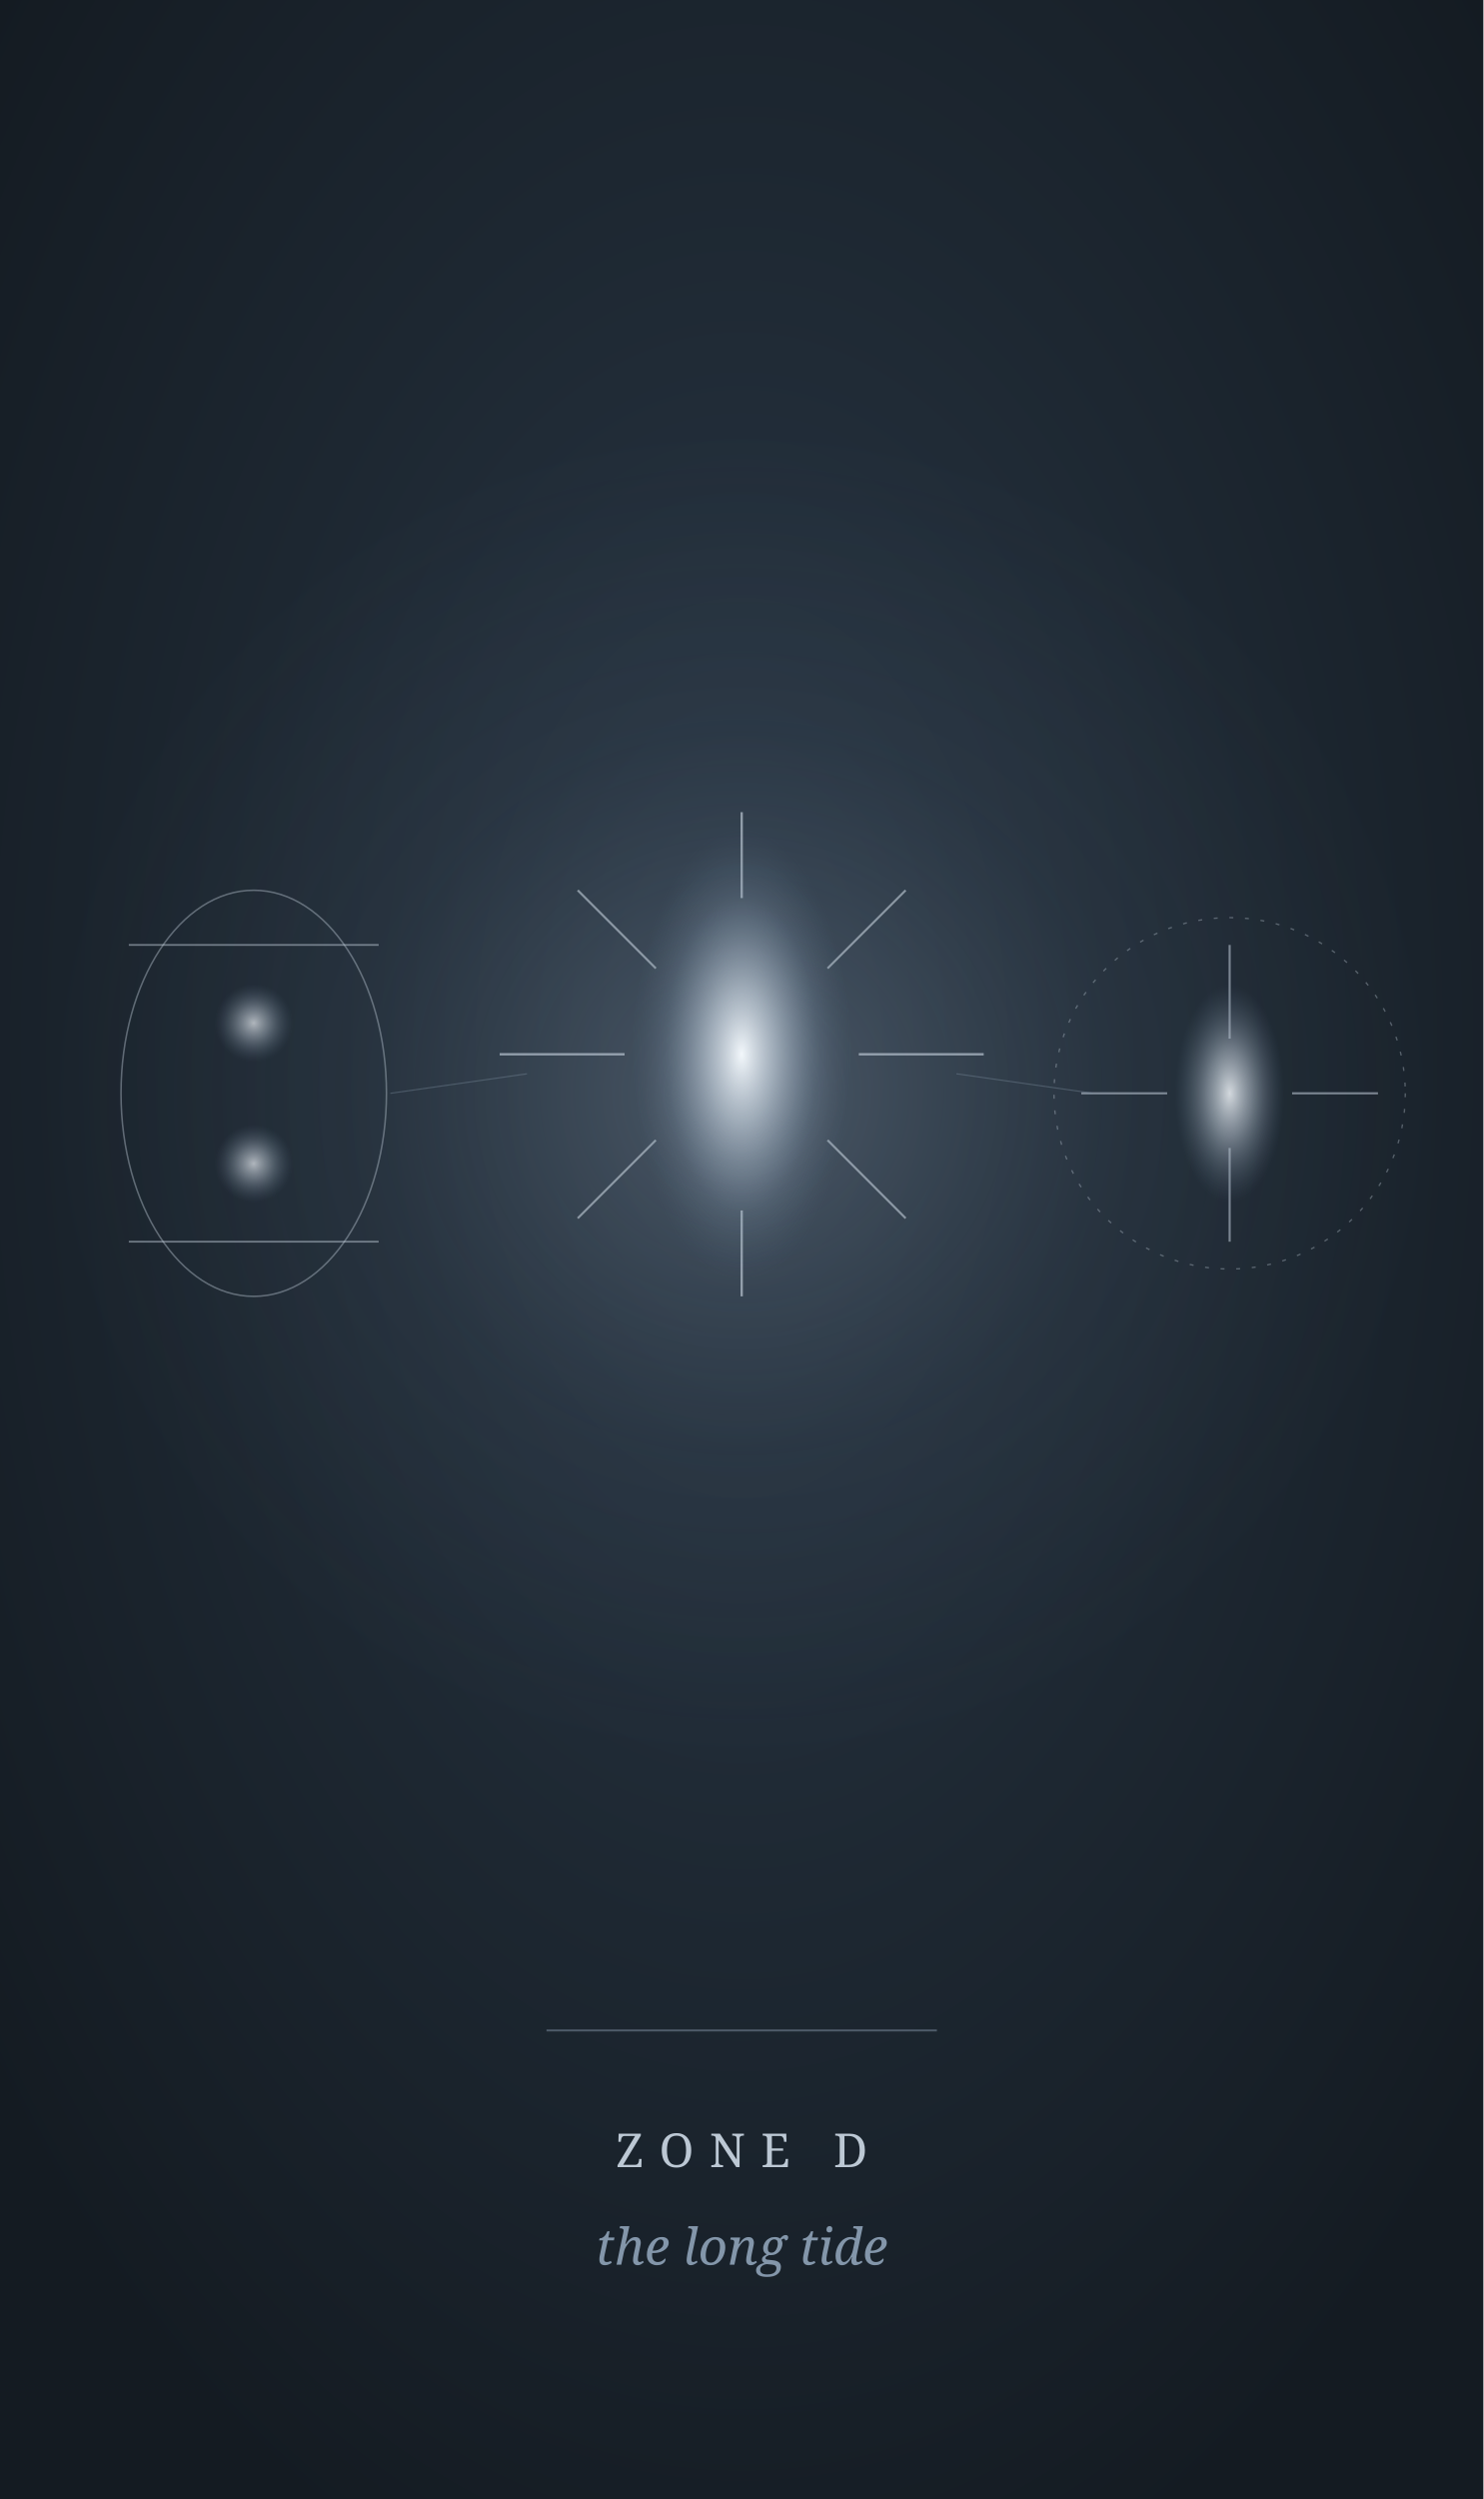
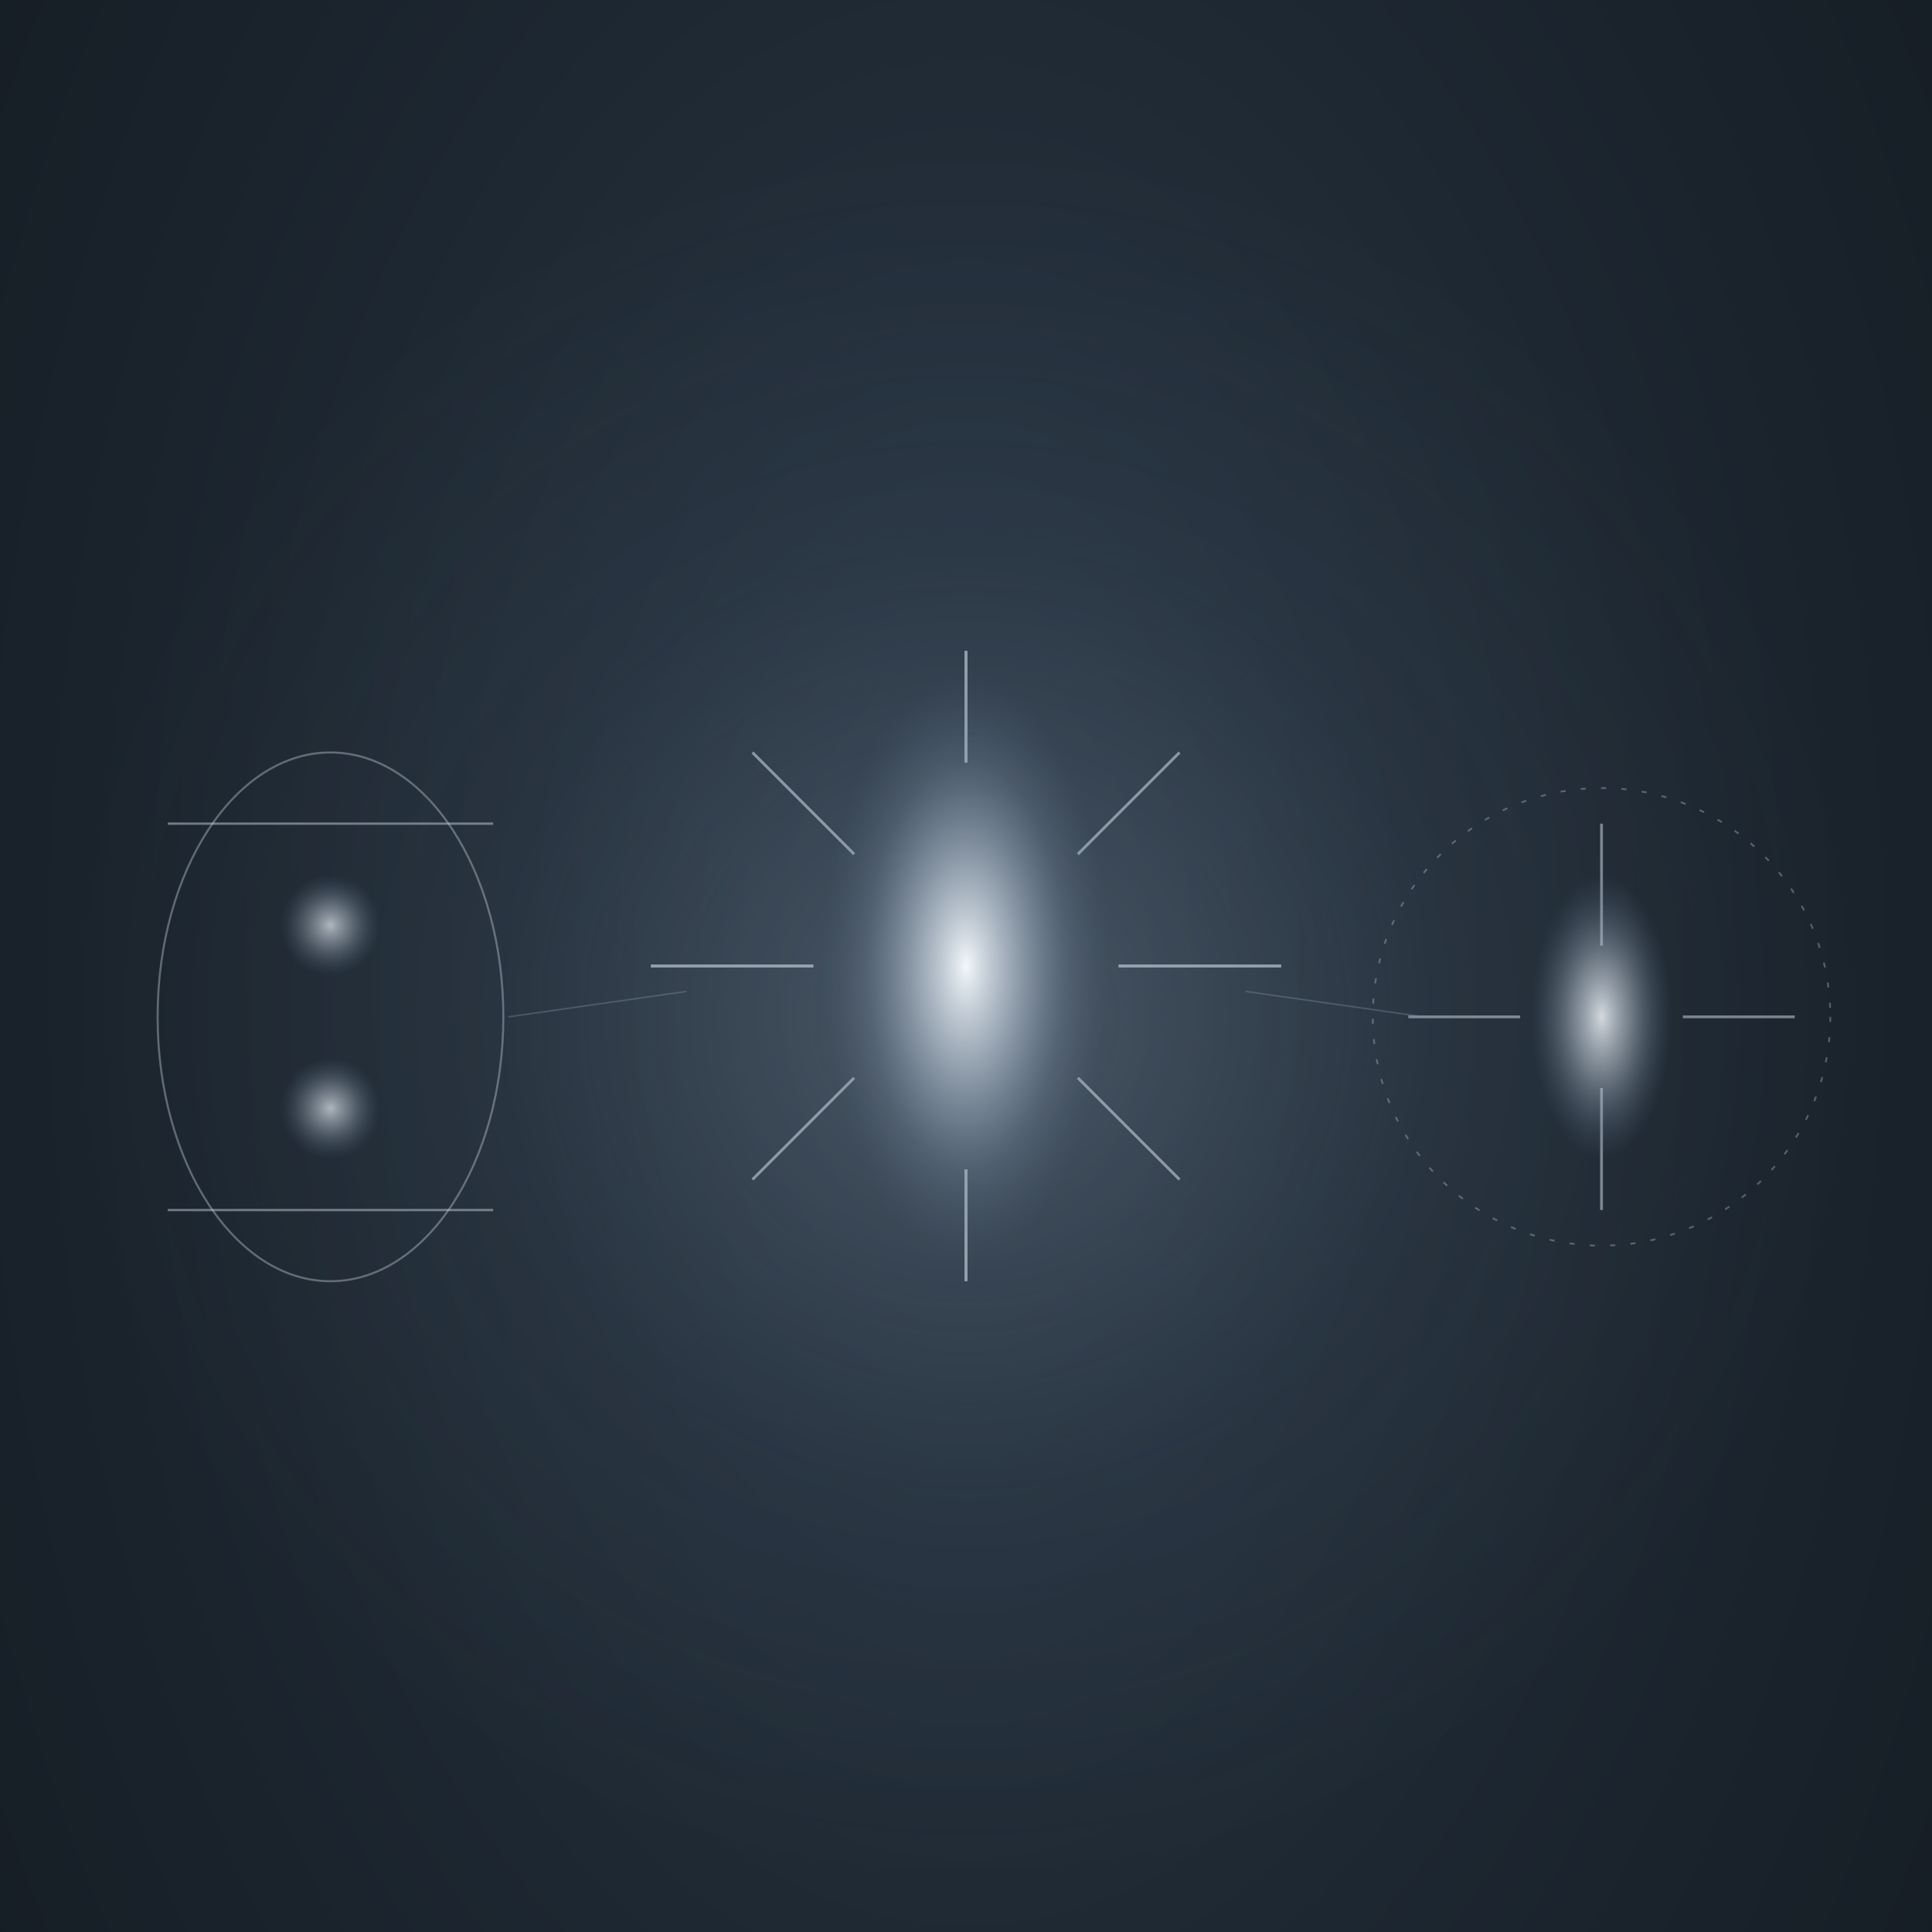
- <svg xmlns="http://www.w3.org/2000/svg" viewBox="0 0 380 640" role="img" aria-label="Zone D - The Long Tide">
+ <svg xmlns="http://www.w3.org/2000/svg" viewBox="0 80 380 380" role="img" aria-label="Zone D - The Long Tide">
  <defs>
    <style>
@keyframes core-rx { 0%, 100% { rx: 28px; ry: 58px; } 50% { rx: 34px; ry: 70px; } }
@keyframes aura-r { 0%, 100% { rx: 168px; ry: 168px; } 50% { rx: 192px; ry: 192px; } }
.core { animation: core-rx 8s ease-in-out infinite; }
.aura { animation: aura-r 8s ease-in-out infinite; }
@media (prefers-reduced-motion: reduce) {
  .core, .aura { animation: none; }
}
</style>
    <radialGradient id="well" cx="50%" cy="42%" r="65%">
      <stop offset="0%" stop-color="#2a3847" />
      <stop offset="55%" stop-color="#1d2731" />
      <stop offset="100%" stop-color="#141b22" />
    </radialGradient>
    <radialGradient id="core-g" cx="50%" cy="50%" r="50%">
      <stop offset="0%" stop-color="#f2f7fb" stop-opacity="1" />
      <stop offset="30%" stop-color="#c4d0dc" stop-opacity="0.7" />
      <stop offset="70%" stop-color="#8fa3b8" stop-opacity="0.2" />
      <stop offset="100%" stop-color="#5e748a" stop-opacity="0" />
    </radialGradient>
    <radialGradient id="side-g" cx="50%" cy="50%" r="50%">
      <stop offset="0%" stop-color="#f2f7fb" stop-opacity="0.85" />
      <stop offset="40%" stop-color="#c4d0dc" stop-opacity="0.5" />
      <stop offset="100%" stop-color="#5e748a" stop-opacity="0" />
    </radialGradient>
    <radialGradient id="aura-g" cx="50%" cy="50%" r="50%">
      <stop offset="0%" stop-color="#b8c5d3" stop-opacity="0.25" />
      <stop offset="55%" stop-color="#7a8b9c" stop-opacity="0.07" />
      <stop offset="100%" stop-color="#7a8b9c" stop-opacity="0" />
    </radialGradient>
  </defs>
  <rect x="0" y="0" width="380" height="640" fill="url(#well)" />
  <ellipse class="aura" cx="190" cy="280" rx="180" ry="170" fill="url(#aura-g)" />
  <g transform="translate(65, 280)">
    <line x1="-32" y1="-38" x2="32" y2="-38" stroke="#c4d0dc" stroke-width="0.45" opacity="0.5">
      <animate attributeName="x1" values="-32;-42;-32" dur="8s" repeatCount="indefinite" calcMode="spline" keyTimes="0;0.5;1" keySplines="0.4 0 0.6 1;0.4 0 0.6 1" />
      <animate attributeName="x2" values="32;42;32" dur="8s" repeatCount="indefinite" calcMode="spline" keyTimes="0;0.5;1" keySplines="0.4 0 0.6 1;0.4 0 0.6 1" />
    </line>
    <line x1="-32" y1="38" x2="32" y2="38" stroke="#c4d0dc" stroke-width="0.45" opacity="0.5">
      <animate attributeName="x1" values="-32;-42;-32" dur="8s" repeatCount="indefinite" calcMode="spline" keyTimes="0;0.5;1" keySplines="0.4 0 0.6 1;0.4 0 0.6 1" />
      <animate attributeName="x2" values="32;42;32" dur="8s" repeatCount="indefinite" calcMode="spline" keyTimes="0;0.5;1" keySplines="0.4 0 0.6 1;0.4 0 0.6 1" />
    </line>
    <circle cx="0" cy="-18" r="10" fill="url(#side-g)" opacity="0.8">
      <animate attributeName="r" values="10;13;10" dur="8s" repeatCount="indefinite" calcMode="spline" keyTimes="0;0.5;1" keySplines="0.4 0 0.6 1;0.4 0 0.6 1" />
    </circle>
    <circle cx="0" cy="18" r="10" fill="url(#side-g)" opacity="0.8">
      <animate attributeName="r" values="10;13;10" dur="8s" repeatCount="indefinite" calcMode="spline" keyTimes="0;0.5;1" keySplines="0.4 0 0.6 1;0.4 0 0.6 1" />
    </circle>
    <ellipse cx="0" cy="0" rx="34" ry="52" stroke="#c4d0dc" stroke-width="0.4" fill="none" opacity="0.4">
      <animate attributeName="rx" values="34;42;34" dur="8s" repeatCount="indefinite" calcMode="spline" keyTimes="0;0.5;1" keySplines="0.4 0 0.6 1;0.4 0 0.6 1" />
      <animate attributeName="ry" values="52;64;52" dur="8s" repeatCount="indefinite" calcMode="spline" keyTimes="0;0.5;1" keySplines="0.4 0 0.6 1;0.4 0 0.6 1" />
    </ellipse>
  </g>
  <g transform="translate(190, 270)">
    <line x1="0" y1="-62" x2="0" y2="-40" stroke="#c4d0dc" stroke-width="0.6" opacity="0.65">
      <animate attributeName="y1" values="-62;-78;-62" dur="8s" repeatCount="indefinite" calcMode="spline" keyTimes="0;0.5;1" keySplines="0.4 0 0.6 1;0.4 0 0.6 1" />
    </line>
    <line x1="0" y1="40" x2="0" y2="62" stroke="#c4d0dc" stroke-width="0.6" opacity="0.65">
      <animate attributeName="y2" values="62;78;62" dur="8s" repeatCount="indefinite" calcMode="spline" keyTimes="0;0.5;1" keySplines="0.4 0 0.6 1;0.4 0 0.6 1" />
    </line>
    <line x1="-62" y1="0" x2="-30" y2="0" stroke="#c4d0dc" stroke-width="0.6" opacity="0.65">
      <animate attributeName="x1" values="-62;-78;-62" dur="8s" repeatCount="indefinite" calcMode="spline" keyTimes="0;0.5;1" keySplines="0.4 0 0.6 1;0.4 0 0.6 1" />
    </line>
    <line x1="30" y1="0" x2="62" y2="0" stroke="#c4d0dc" stroke-width="0.6" opacity="0.65">
      <animate attributeName="x2" values="62;78;62" dur="8s" repeatCount="indefinite" calcMode="spline" keyTimes="0;0.5;1" keySplines="0.4 0 0.6 1;0.4 0 0.6 1" />
    </line>
    <line x1="-42" y1="-42" x2="-22" y2="-22" stroke="#c4d0dc" stroke-width="0.55" opacity="0.6">
      <animate attributeName="x1" values="-42;-54;-42" dur="8s" repeatCount="indefinite" calcMode="spline" keyTimes="0;0.5;1" keySplines="0.4 0 0.6 1;0.4 0 0.6 1" />
      <animate attributeName="y1" values="-42;-54;-42" dur="8s" repeatCount="indefinite" calcMode="spline" keyTimes="0;0.5;1" keySplines="0.4 0 0.6 1;0.4 0 0.6 1" />
    </line>
    <line x1="42" y1="-42" x2="22" y2="-22" stroke="#c4d0dc" stroke-width="0.55" opacity="0.6">
      <animate attributeName="x1" values="42;54;42" dur="8s" repeatCount="indefinite" calcMode="spline" keyTimes="0;0.5;1" keySplines="0.4 0 0.6 1;0.4 0 0.6 1" />
      <animate attributeName="y1" values="-42;-54;-42" dur="8s" repeatCount="indefinite" calcMode="spline" keyTimes="0;0.5;1" keySplines="0.4 0 0.6 1;0.4 0 0.6 1" />
    </line>
    <line x1="-42" y1="42" x2="-22" y2="22" stroke="#c4d0dc" stroke-width="0.55" opacity="0.6">
      <animate attributeName="x1" values="-42;-54;-42" dur="8s" repeatCount="indefinite" calcMode="spline" keyTimes="0;0.5;1" keySplines="0.4 0 0.6 1;0.4 0 0.6 1" />
      <animate attributeName="y1" values="42;54;42" dur="8s" repeatCount="indefinite" calcMode="spline" keyTimes="0;0.5;1" keySplines="0.4 0 0.6 1;0.4 0 0.6 1" />
    </line>
    <line x1="42" y1="42" x2="22" y2="22" stroke="#c4d0dc" stroke-width="0.55" opacity="0.6">
      <animate attributeName="x1" values="42;54;42" dur="8s" repeatCount="indefinite" calcMode="spline" keyTimes="0;0.5;1" keySplines="0.4 0 0.6 1;0.4 0 0.6 1" />
      <animate attributeName="y1" values="42;54;42" dur="8s" repeatCount="indefinite" calcMode="spline" keyTimes="0;0.5;1" keySplines="0.4 0 0.6 1;0.4 0 0.6 1" />
    </line>
    <ellipse class="core" cx="0" cy="0" rx="28" ry="58" fill="url(#core-g)" />
  </g>
  <g transform="translate(315, 280)">
    <line x1="0" y1="-38" x2="0" y2="-14" stroke="#c4d0dc" stroke-width="0.55" opacity="0.55">
      <animate attributeName="y1" values="-38;-30;-38" dur="8s" repeatCount="indefinite" calcMode="spline" keyTimes="0;0.5;1" keySplines="0.4 0 0.6 1;0.4 0 0.6 1" />
      <animate attributeName="opacity" values="0.55;0.3;0.55" dur="8s" repeatCount="indefinite" calcMode="spline" keyTimes="0;0.5;1" keySplines="0.4 0 0.6 1;0.4 0 0.6 1" />
    </line>
    <line x1="0" y1="14" x2="0" y2="38" stroke="#c4d0dc" stroke-width="0.55" opacity="0.55">
      <animate attributeName="y2" values="38;30;38" dur="8s" repeatCount="indefinite" calcMode="spline" keyTimes="0;0.5;1" keySplines="0.4 0 0.6 1;0.4 0 0.6 1" />
      <animate attributeName="opacity" values="0.55;0.3;0.55" dur="8s" repeatCount="indefinite" calcMode="spline" keyTimes="0;0.5;1" keySplines="0.4 0 0.6 1;0.4 0 0.6 1" />
    </line>
    <line x1="-38" y1="0" x2="-16" y2="0" stroke="#c4d0dc" stroke-width="0.55" opacity="0.55">
      <animate attributeName="x1" values="-38;-30;-38" dur="8s" repeatCount="indefinite" calcMode="spline" keyTimes="0;0.5;1" keySplines="0.4 0 0.6 1;0.4 0 0.6 1" />
      <animate attributeName="opacity" values="0.55;0.3;0.55" dur="8s" repeatCount="indefinite" calcMode="spline" keyTimes="0;0.5;1" keySplines="0.4 0 0.6 1;0.4 0 0.6 1" />
    </line>
    <line x1="16" y1="0" x2="38" y2="0" stroke="#c4d0dc" stroke-width="0.55" opacity="0.55">
      <animate attributeName="x2" values="38;30;38" dur="8s" repeatCount="indefinite" calcMode="spline" keyTimes="0;0.5;1" keySplines="0.4 0 0.6 1;0.4 0 0.6 1" />
      <animate attributeName="opacity" values="0.55;0.3;0.55" dur="8s" repeatCount="indefinite" calcMode="spline" keyTimes="0;0.5;1" keySplines="0.4 0 0.6 1;0.4 0 0.6 1" />
    </line>
    <circle cx="0" cy="0" r="45" stroke="#c4d0dc" stroke-width="0.35" fill="none" opacity="0.35" stroke-dasharray="1 3">
      <animate attributeName="r" values="45;52;45" dur="8s" repeatCount="indefinite" calcMode="spline" keyTimes="0;0.5;1" keySplines="0.4 0 0.6 1;0.4 0 0.6 1" />
      <animate attributeName="opacity" values="0.35;0.55;0.35" dur="8s" repeatCount="indefinite" calcMode="spline" keyTimes="0;0.5;1" keySplines="0.4 0 0.6 1;0.4 0 0.6 1" />
    </circle>
    <ellipse cx="0" cy="0" rx="14" ry="28" fill="url(#side-g)">
      <animate attributeName="rx" values="14;17;14" dur="8s" repeatCount="indefinite" calcMode="spline" keyTimes="0;0.5;1" keySplines="0.4 0 0.6 1;0.4 0 0.6 1" />
      <animate attributeName="ry" values="28;34;28" dur="8s" repeatCount="indefinite" calcMode="spline" keyTimes="0;0.5;1" keySplines="0.4 0 0.6 1;0.4 0 0.6 1" />
    </ellipse>
  </g>
  <line x1="100" y1="280" x2="135" y2="275" stroke="#7a8b9c" stroke-width="0.3" opacity="0.4" />
  <line x1="245" y1="275" x2="280" y2="280" stroke="#7a8b9c" stroke-width="0.3" opacity="0.4" />
  <line x1="140" y1="520" x2="240" y2="520" stroke="#7a8b9c" stroke-width="0.5" opacity="0.55" />
  <text x="190" y="555" text-anchor="middle" font-family="Cinzel, serif" font-size="12" letter-spacing="4" fill="#c4d0dc" opacity="0.95">ZONE D</text>
  <text x="190" y="580" text-anchor="middle" font-family="Cormorant Garamond, Georgia, serif" font-size="13" font-style="italic" fill="#8fa3b8" opacity="0.9">the long tide</text>
</svg>
